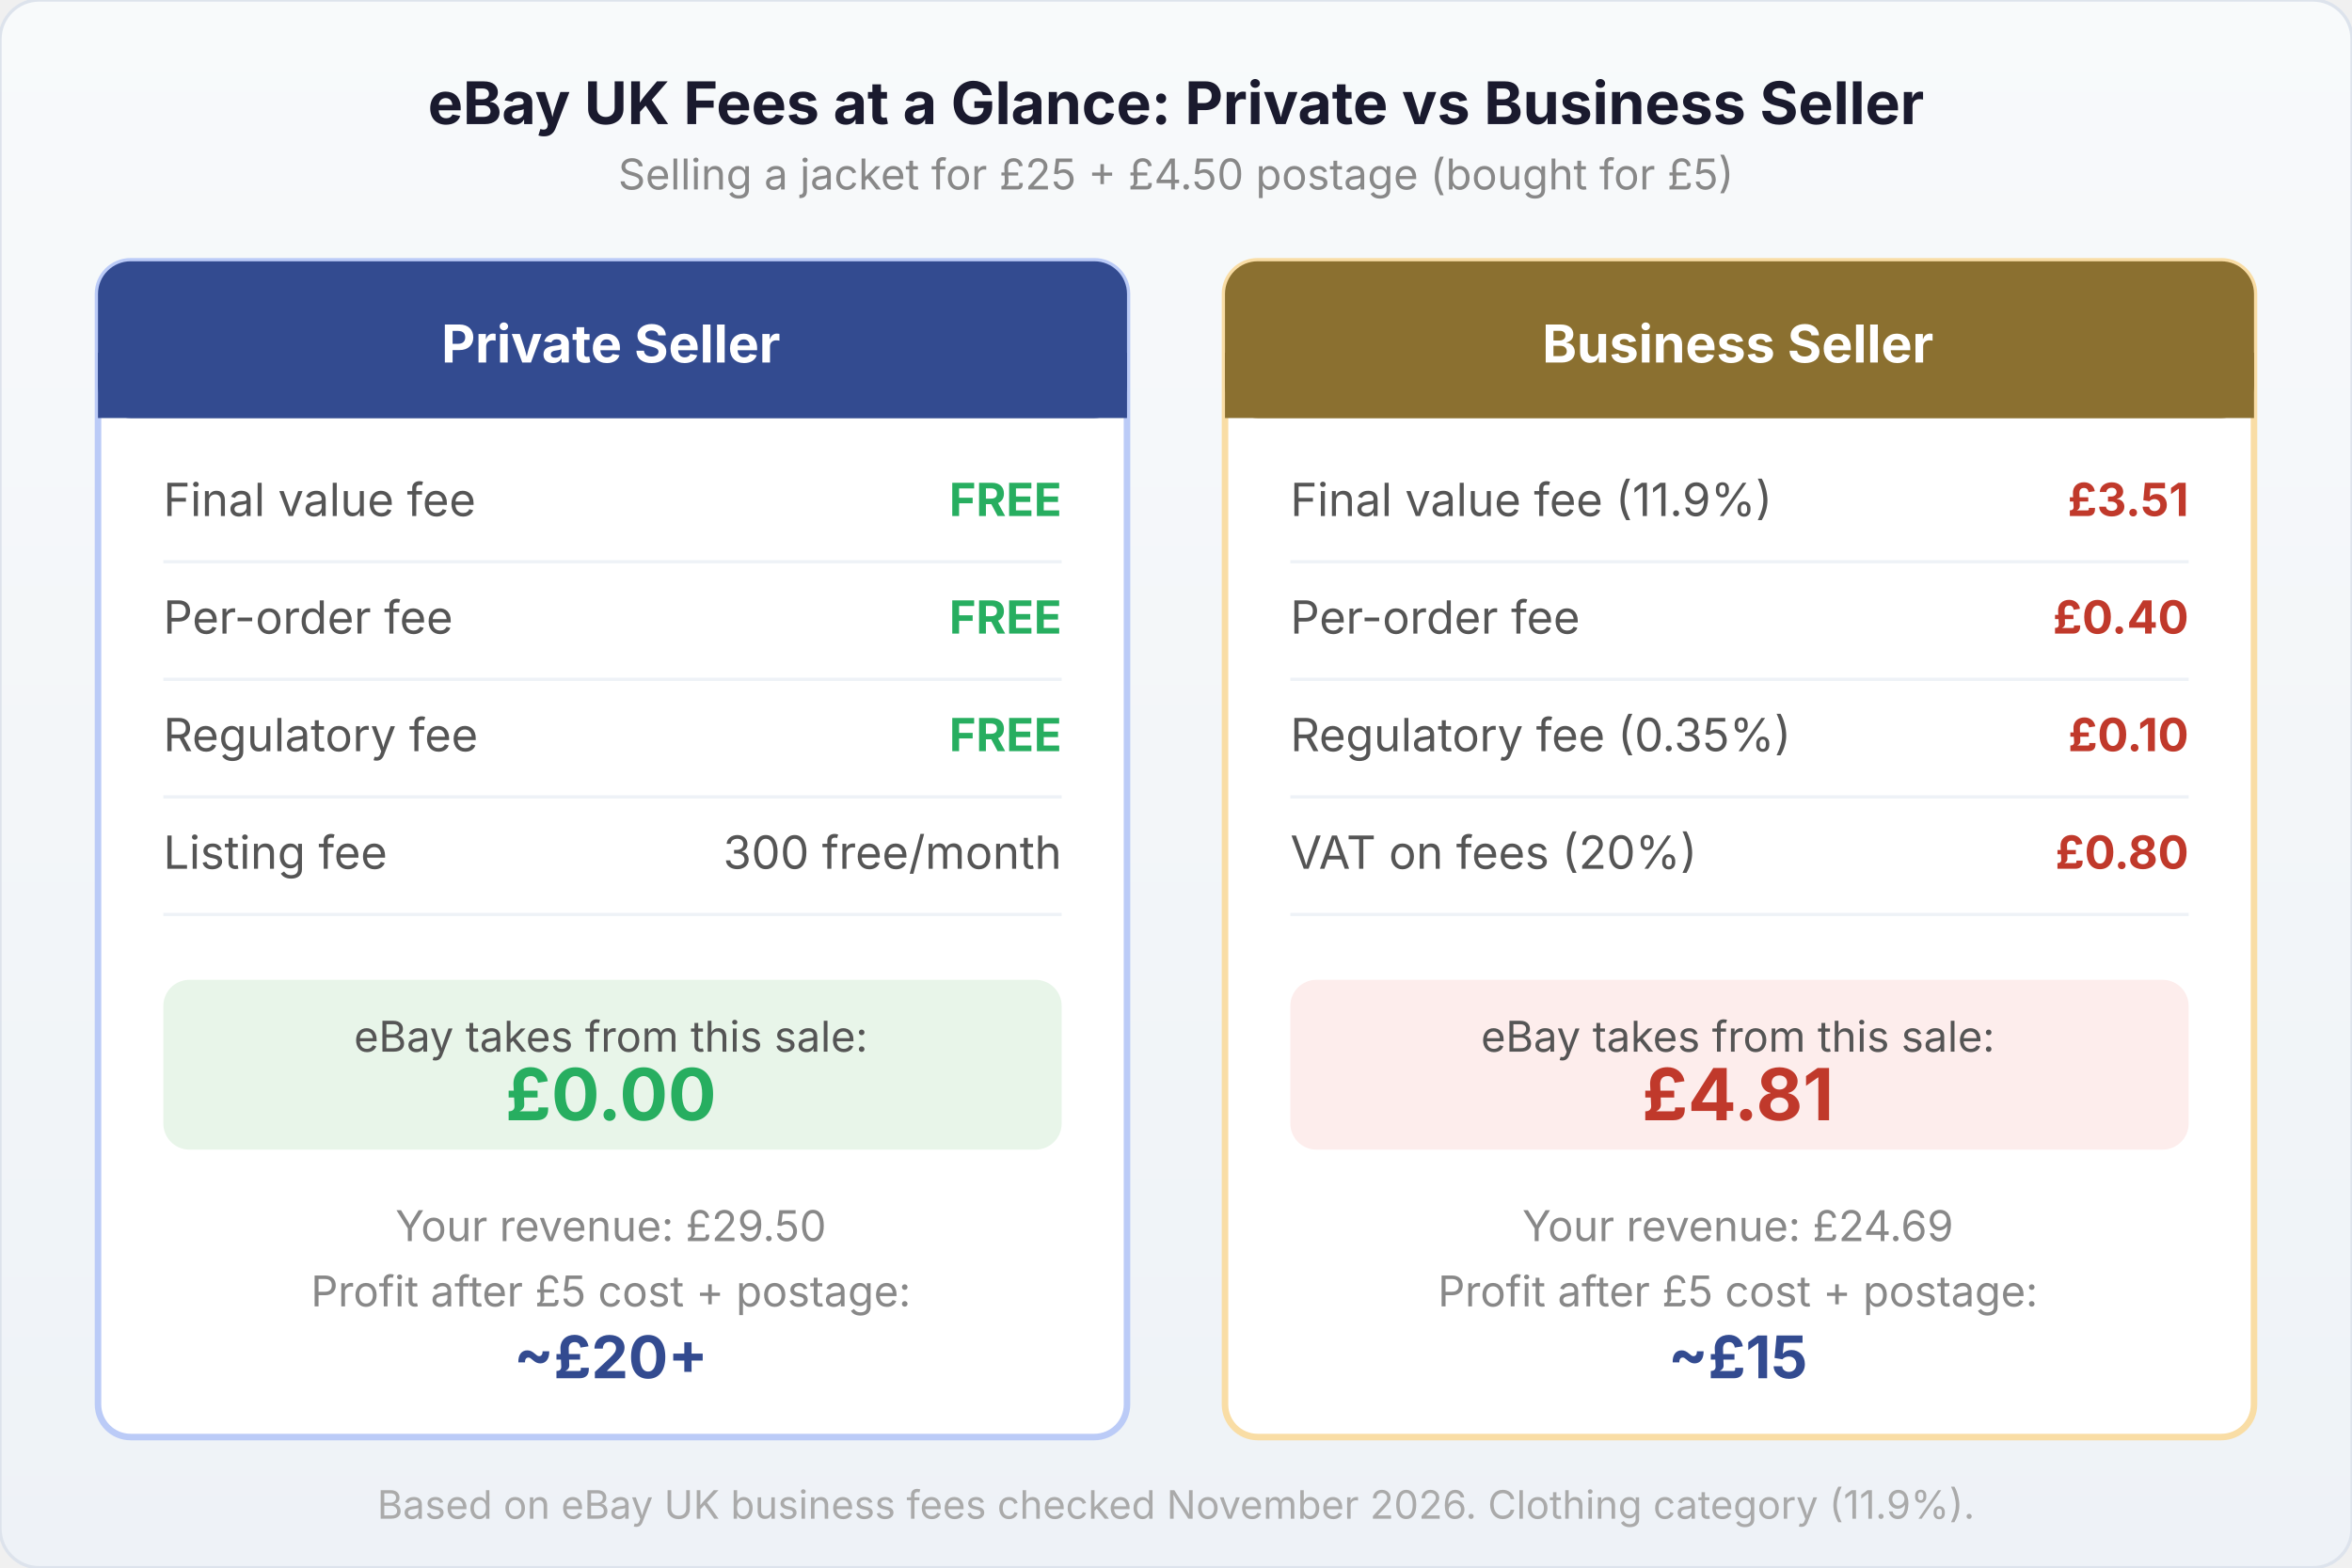
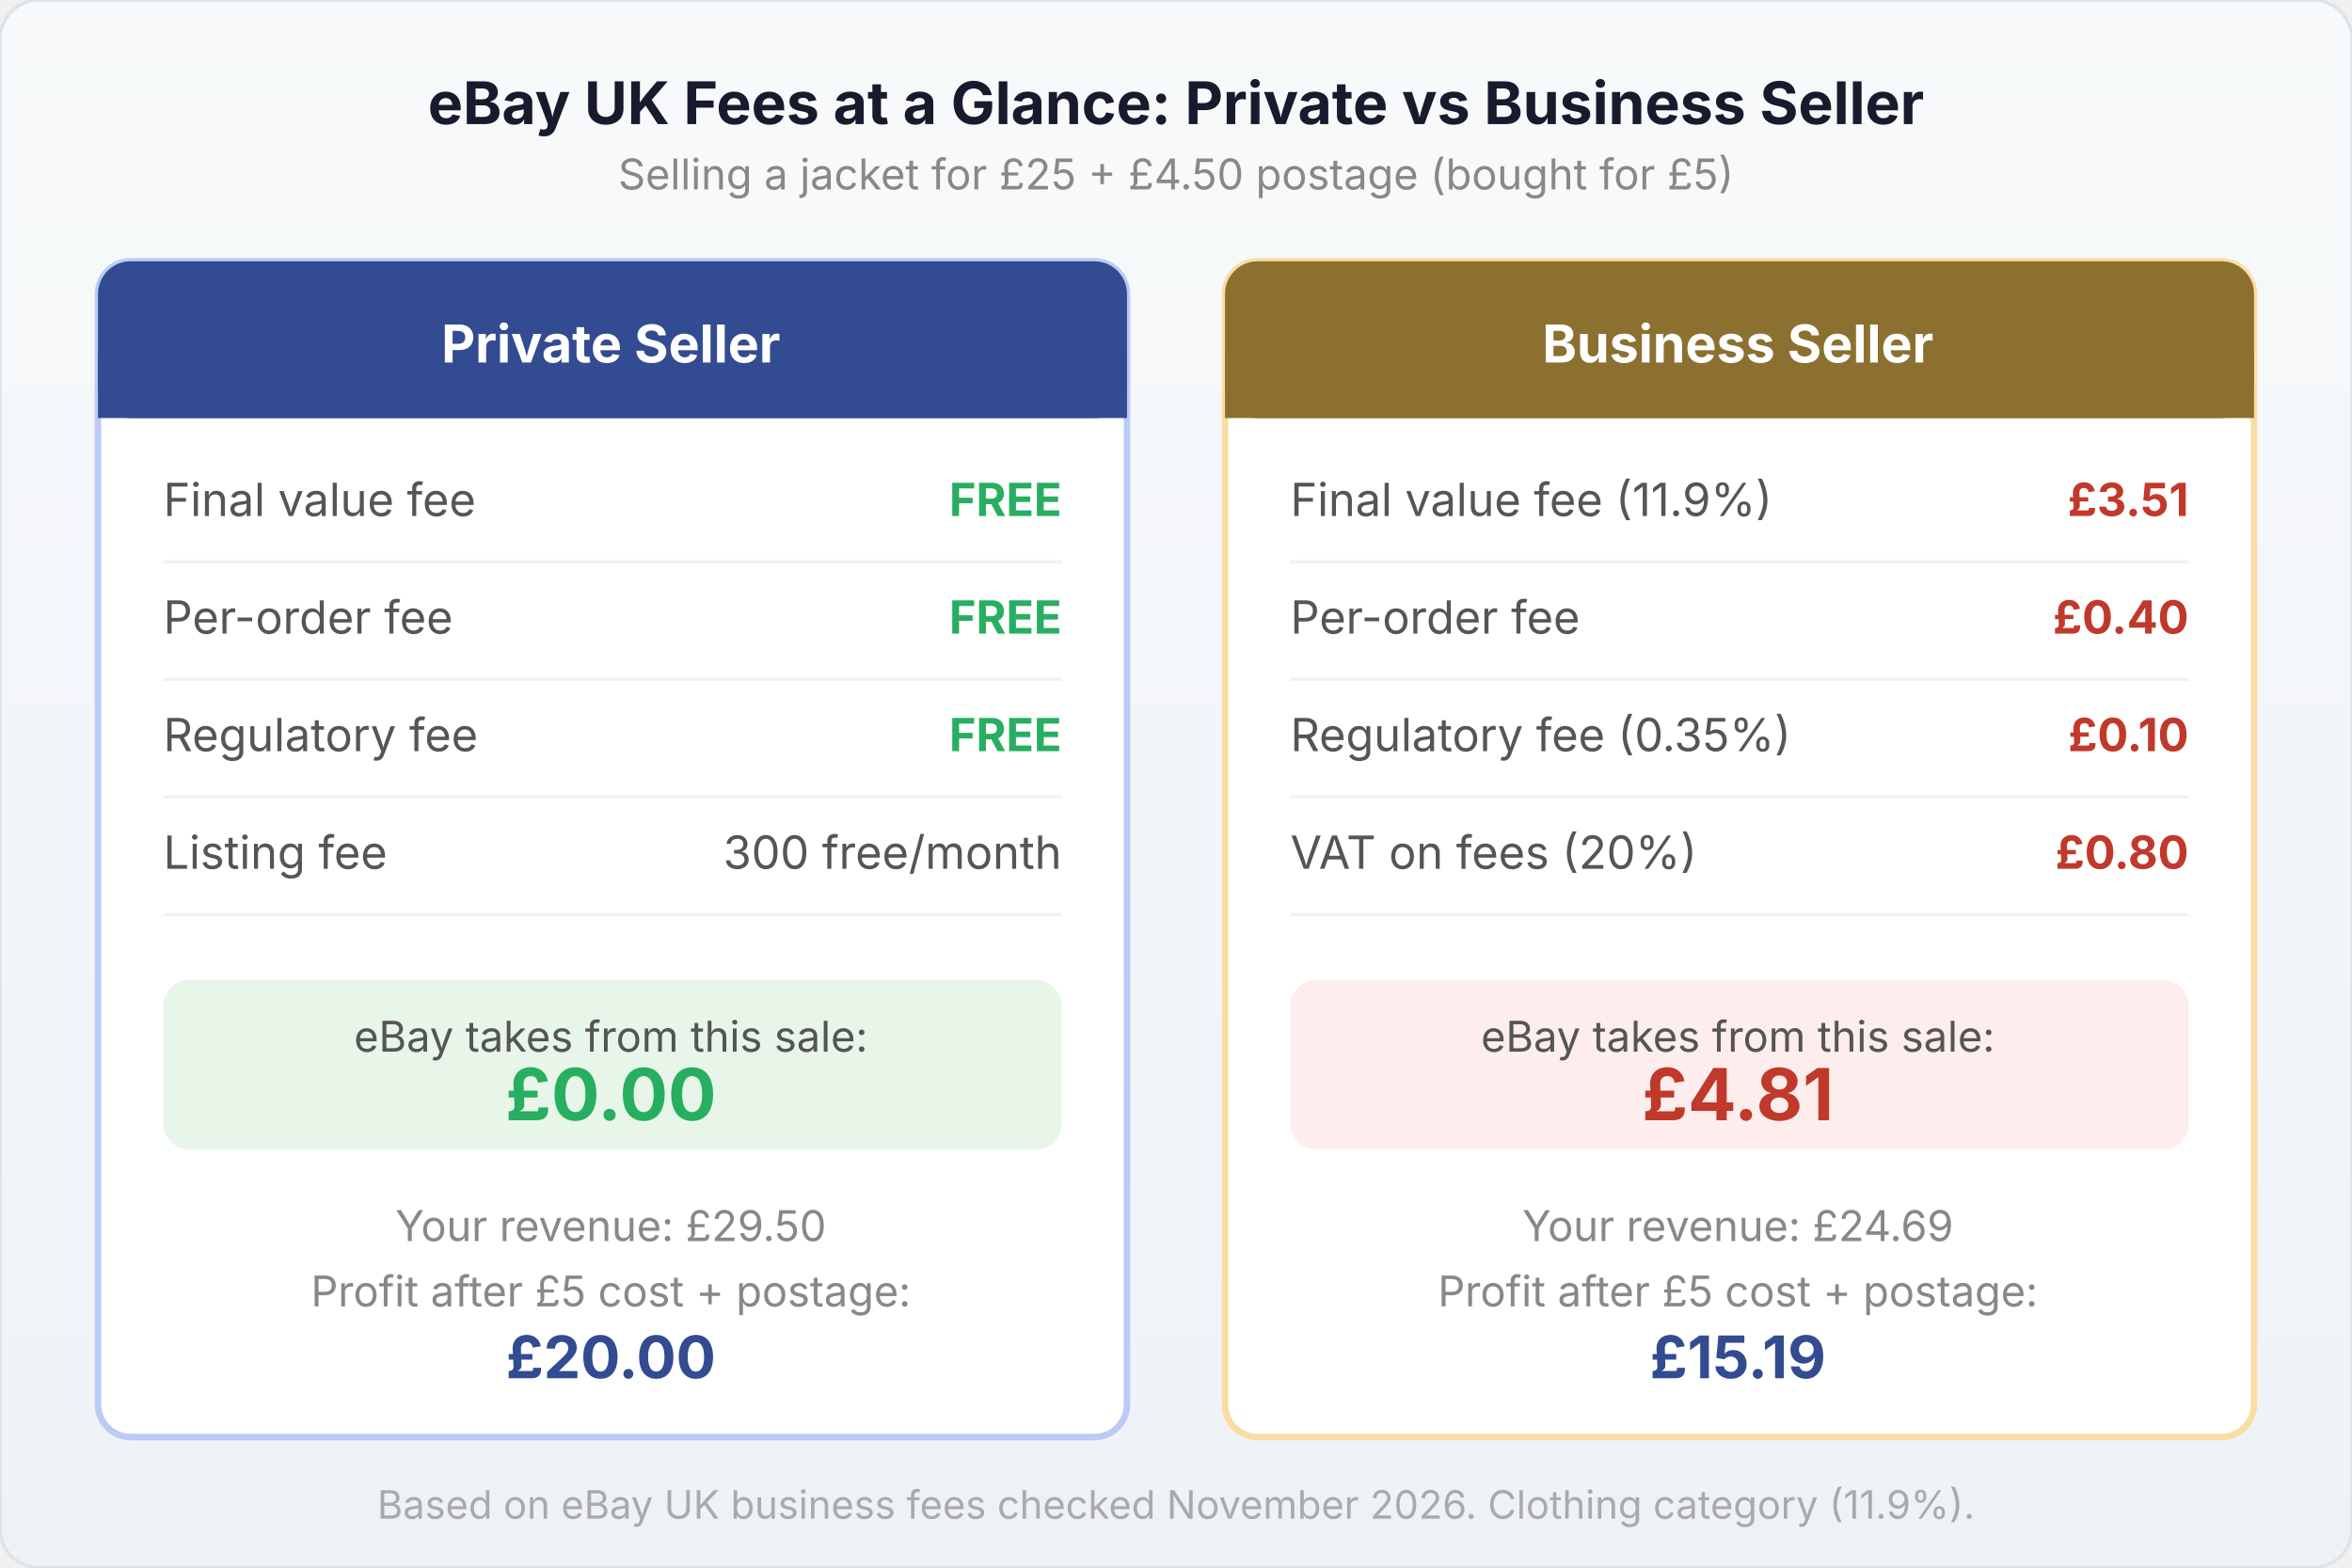
<svg xmlns="http://www.w3.org/2000/svg" viewBox="0 0 720 480" font-family="system-ui, -apple-system, sans-serif">
  <defs>
    <linearGradient id="bgEbay" x1="0" y1="0" x2="0" y2="1">
      <stop offset="0%" stop-color="#F8FAFB" />
      <stop offset="100%" stop-color="#EEF2F7" />
    </linearGradient>
  </defs>
  <rect width="720" height="480" rx="12" fill="url(#bgEbay)" stroke="#DDE3EC" stroke-width="1" />
  <text x="360" y="38" text-anchor="middle" font-size="18" font-weight="700" fill="#1A1A2E">eBay UK Fees at a Glance: Private vs Business Seller</text>
  <text x="360" y="58" text-anchor="middle" font-size="13" fill="#888">Selling a jacket for £25 + £4.50 postage (bought for £5)</text>
  <rect x="30" y="80" width="315" height="360" rx="10" fill="#fff" stroke="#BBCBF7" stroke-width="2" />
  <rect x="30" y="80" width="315" height="48" rx="10" fill="#334B90" />
  <rect x="30" y="108" width="315" height="20" fill="#334B90" />
  <text x="187" y="111" text-anchor="middle" font-size="16" font-weight="700" fill="#fff">Private Seller</text>
  <text x="50" y="158" font-size="14" fill="#555">Final value fee</text>
  <text x="325" y="158" text-anchor="end" font-size="14" font-weight="700" fill="#27AE60">FREE</text>
  <line x1="50" y1="172" x2="325" y2="172" stroke="#EEF2F7" stroke-width="1" />
  <text x="50" y="194" font-size="14" fill="#555">Per-order fee</text>
  <text x="325" y="194" text-anchor="end" font-size="14" font-weight="700" fill="#27AE60">FREE</text>
  <line x1="50" y1="208" x2="325" y2="208" stroke="#EEF2F7" stroke-width="1" />
  <text x="50" y="230" font-size="14" fill="#555">Regulatory fee</text>
  <text x="325" y="230" text-anchor="end" font-size="14" font-weight="700" fill="#27AE60">FREE</text>
  <line x1="50" y1="244" x2="325" y2="244" stroke="#EEF2F7" stroke-width="1" />
  <text x="50" y="266" font-size="14" fill="#555">Listing fee</text>
  <text x="325" y="266" text-anchor="end" font-size="14" fill="#555">300 free/month</text>
  <line x1="50" y1="280" x2="325" y2="280" stroke="#EEF2F7" stroke-width="1" />
  <rect x="50" y="300" width="275" height="52" rx="8" fill="#E8F5E9" />
  <text x="187" y="322" text-anchor="middle" font-size="13" fill="#555">eBay takes from this sale:</text>
  <text x="187" y="343" text-anchor="middle" font-size="22" font-weight="700" fill="#27AE60">£0.00</text>
  <text x="187" y="380" text-anchor="middle" font-size="13" fill="#888">Your revenue: £29.50</text>
  <text x="187" y="400" text-anchor="middle" font-size="13" fill="#888">Profit after £5 cost + postage:</text>
-   <text x="187" y="422" text-anchor="middle" font-size="18" font-weight="700" fill="#334B90">~£20+</text>
+   <text x="187" y="422" text-anchor="middle" font-size="18" font-weight="700" fill="#334B90">£20.00</text>
  <rect x="375" y="80" width="315" height="360" rx="10" fill="#fff" stroke="#F9DDA5" stroke-width="2" />
  <rect x="375" y="80" width="315" height="48" rx="10" fill="#8B7030" />
  <rect x="375" y="108" width="315" height="20" fill="#8B7030" />
  <text x="532" y="111" text-anchor="middle" font-size="16" font-weight="700" fill="#fff">Business Seller</text>
  <text x="395" y="158" font-size="14" fill="#555">Final value fee (11.9%)</text>
  <text x="670" y="158" text-anchor="end" font-size="14" font-weight="700" fill="#C0392B">£3.51</text>
  <line x1="395" y1="172" x2="670" y2="172" stroke="#EEF2F7" stroke-width="1" />
  <text x="395" y="194" font-size="14" fill="#555">Per-order fee</text>
  <text x="670" y="194" text-anchor="end" font-size="14" font-weight="700" fill="#C0392B">£0.40</text>
  <line x1="395" y1="208" x2="670" y2="208" stroke="#EEF2F7" stroke-width="1" />
  <text x="395" y="230" font-size="14" fill="#555">Regulatory fee (0.35%)</text>
  <text x="670" y="230" text-anchor="end" font-size="14" font-weight="700" fill="#C0392B">£0.10</text>
  <line x1="395" y1="244" x2="670" y2="244" stroke="#EEF2F7" stroke-width="1" />
  <text x="395" y="266" font-size="14" fill="#555">VAT on fees (20%)</text>
  <text x="670" y="266" text-anchor="end" font-size="14" font-weight="700" fill="#C0392B">£0.80</text>
  <line x1="395" y1="280" x2="670" y2="280" stroke="#EEF2F7" stroke-width="1" />
  <rect x="395" y="300" width="275" height="52" rx="8" fill="#FDEDEC" />
  <text x="532" y="322" text-anchor="middle" font-size="13" fill="#555">eBay takes from this sale:</text>
  <text x="532" y="343" text-anchor="middle" font-size="22" font-weight="700" fill="#C0392B">£4.81</text>
  <text x="532" y="380" text-anchor="middle" font-size="13" fill="#888">Your revenue: £24.69</text>
  <text x="532" y="400" text-anchor="middle" font-size="13" fill="#888">Profit after £5 cost + postage:</text>
-   <text x="532" y="422" text-anchor="middle" font-size="18" font-weight="700" fill="#334B90">~£15</text>
+   <text x="532" y="422" text-anchor="middle" font-size="18" font-weight="700" fill="#334B90">£15.19</text>
  <text x="360" y="465" text-anchor="middle" font-size="12" fill="#AAA">Based on eBay UK business fees checked November 2026. Clothing category (11.9%).</text>
</svg>
